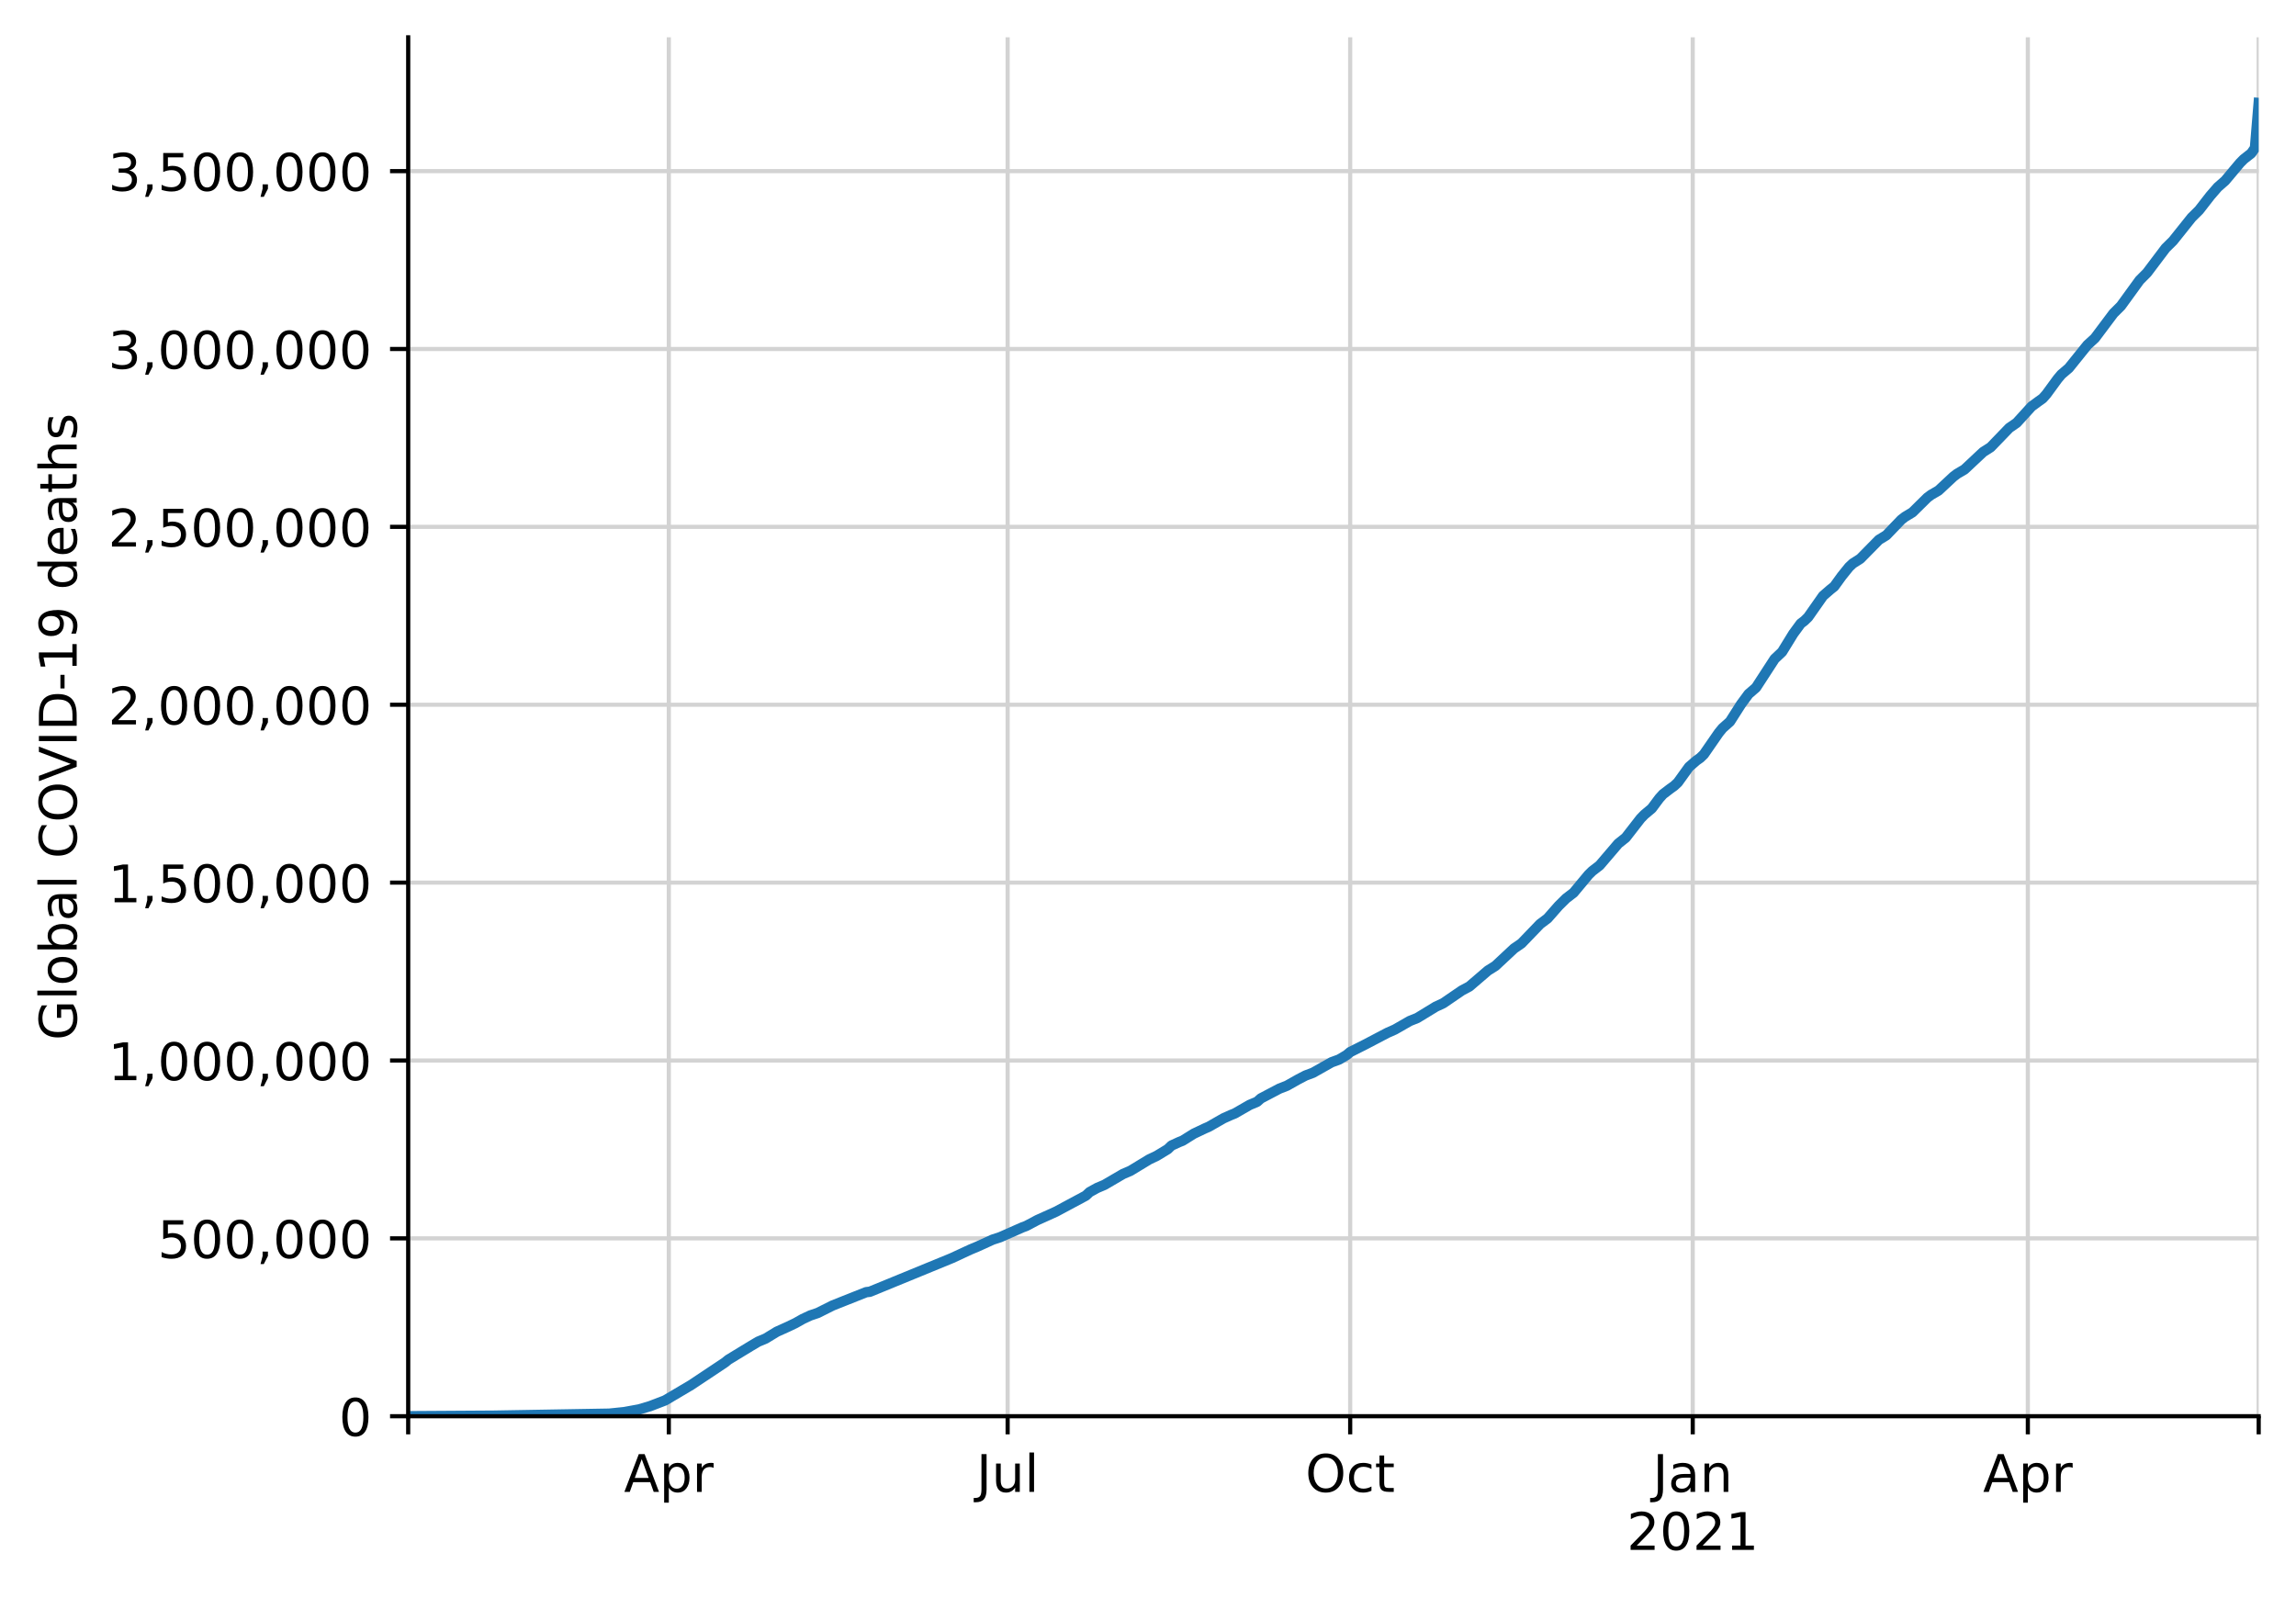
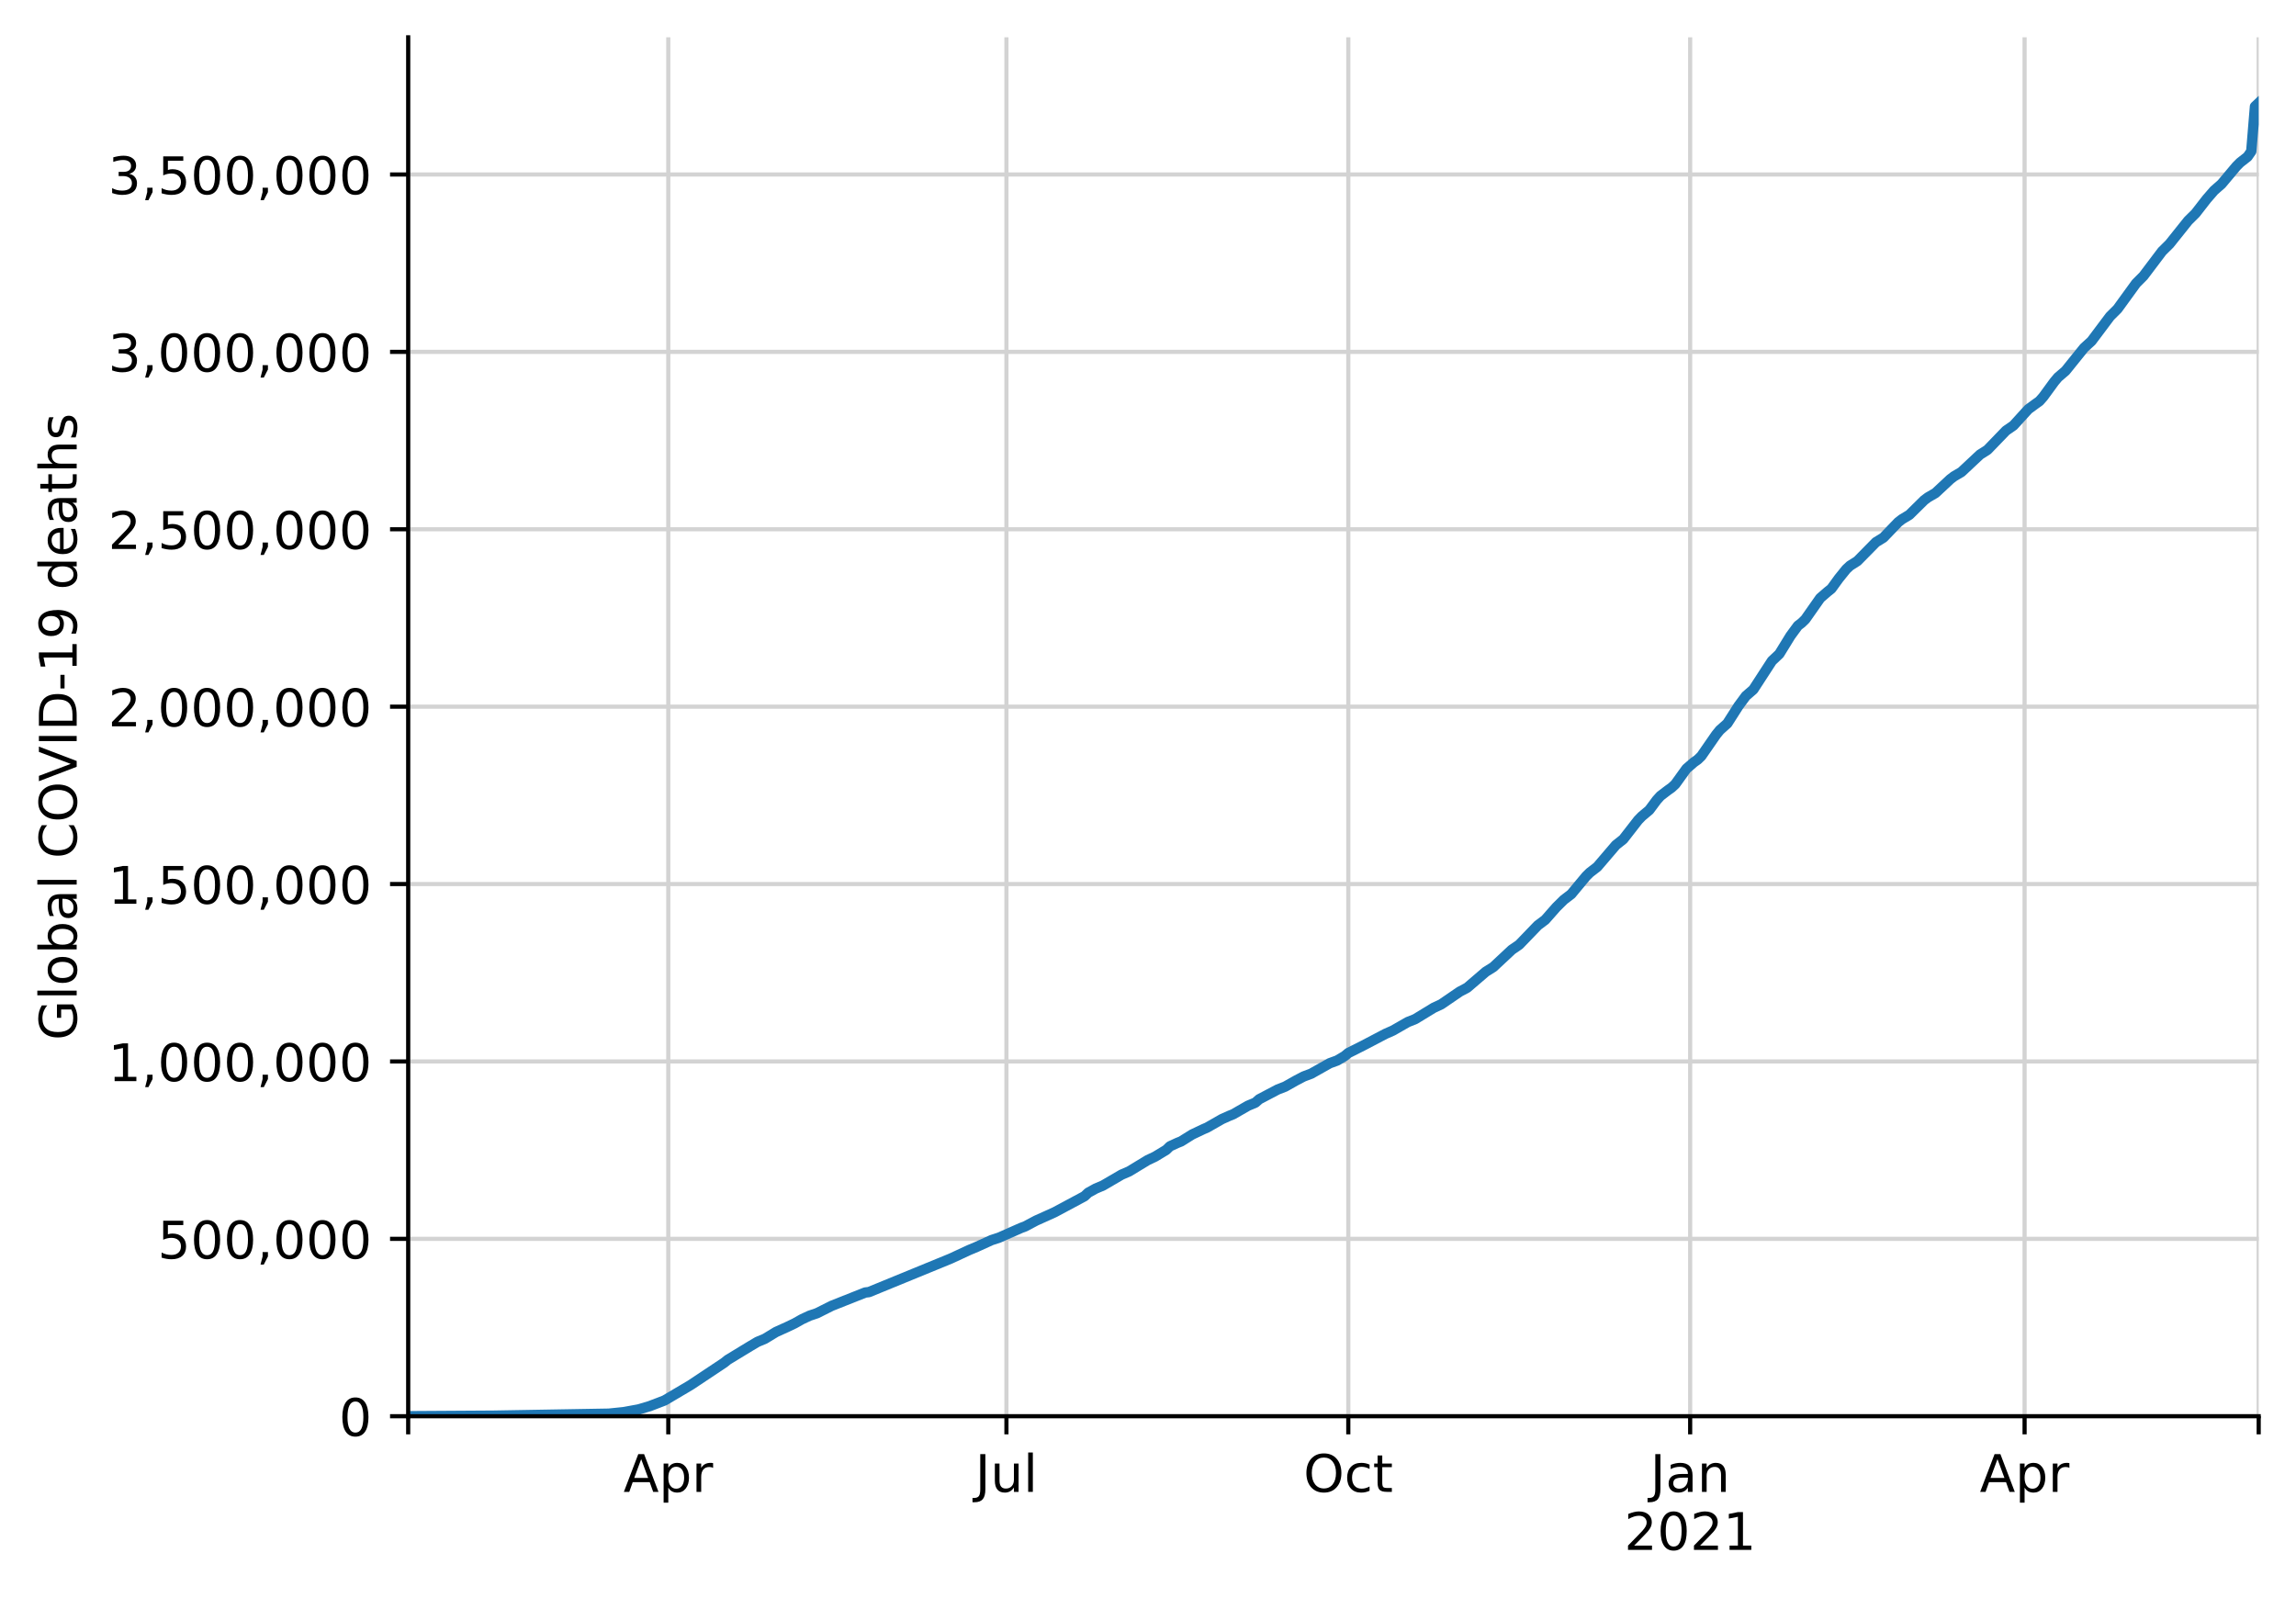
<svg xmlns="http://www.w3.org/2000/svg" xmlns:xlink="http://www.w3.org/1999/xlink" height="308.388pt" version="1.1" viewBox="0 0 443.092 308.388" width="443.092pt">
  <defs>
    <style type="text/css">
*{stroke-linecap:butt;stroke-linejoin:round;}
  </style>
  </defs>
  <g id="figure_1">
    <g id="patch_1">
      <path d="M 0 308.388  L 443.092 308.388  L 443.092 0  L 0 0  z " style="fill:#ffffff;" />
    </g>
    <g id="axes_1">
      <g id="patch_2">
        <path d="M 78.772 273.312  L 435.892 273.312  L 435.892 7.2  L 78.772 7.2  z " style="fill:#ffffff;" />
      </g>
      <g id="matplotlib.axis_1">
        <g id="xtick_1">
          <g id="line2d_1">
-             <path clip-path="url(#pc604058d18)" d="M 78.772 273.312  L 78.772 7.2  " style="fill:none;stroke:#d3d3d3;stroke-linecap:square;stroke-width:0.8;" />
+             <path clip-path="url(#p509d689971)" d="M 78.772 273.312  L 78.772 7.2  " style="fill:none;stroke:#d3d3d3;stroke-linecap:square;stroke-width:0.8;" />
          </g>
          <g id="line2d_2">
            <defs>
-               <path d="M 0 0  L 0 3.5  " id="m9dabc9e994" style="stroke:#000000;stroke-width:0.8;" />
-             </defs>
-             <g>
-               <use style="stroke:#000000;stroke-width:0.8;" x="78.772" xlink:href="#m9dabc9e994" y="273.312" />
+               <path d="M 0 0  L 0 3.5  " id="mcf6fdd51fe" style="stroke:#000000;stroke-width:0.8;" />
+             </defs>
+             <g>
+               <use style="stroke:#000000;stroke-width:0.8;" x="78.772" xlink:href="#mcf6fdd51fe" y="273.312" />
            </g>
          </g>
        </g>
        <g id="xtick_2">
          <g id="line2d_3">
-             <path clip-path="url(#pc604058d18)" d="M 129.07 273.312  L 129.07 7.2  " style="fill:none;stroke:#d3d3d3;stroke-linecap:square;stroke-width:0.8;" />
+             <path clip-path="url(#p509d689971)" d="M 128.969 273.312  L 128.969 7.2  " style="fill:none;stroke:#d3d3d3;stroke-linecap:square;stroke-width:0.8;" />
          </g>
          <g id="line2d_4">
            <g>
-               <use style="stroke:#000000;stroke-width:0.8;" x="129.07" xlink:href="#m9dabc9e994" y="273.312" />
+               <use style="stroke:#000000;stroke-width:0.8;" x="128.969" xlink:href="#mcf6fdd51fe" y="273.312" />
            </g>
          </g>
          <g id="text_1">
            <defs>
              <path d="M 34.188 63.188  L 20.797 26.906  L 47.609 26.906  z M 28.609 72.906  L 39.797 72.906  L 67.578 0  L 57.328 0  L 50.688 18.703  L 17.828 18.703  L 11.188 0  L 0.781 0  z " id="DejaVuSans-65" />
              <path d="M 18.109 8.203  L 18.109 -20.797  L 9.078 -20.797  L 9.078 54.688  L 18.109 54.688  L 18.109 46.391  Q 20.953 51.266 25.266 53.625  Q 29.594 56 35.594 56  Q 45.562 56 51.781 48.094  Q 58.016 40.188 58.016 27.297  Q 58.016 14.406 51.781 6.484  Q 45.562 -1.422 35.594 -1.422  Q 29.594 -1.422 25.266 0.953  Q 20.953 3.328 18.109 8.203  z M 48.688 27.297  Q 48.688 37.203 44.609 42.844  Q 40.531 48.484 33.406 48.484  Q 26.266 48.484 22.188 42.844  Q 18.109 37.203 18.109 27.297  Q 18.109 17.391 22.188 11.75  Q 26.266 6.109 33.406 6.109  Q 40.531 6.109 44.609 11.75  Q 48.688 17.391 48.688 27.297  z " id="DejaVuSans-112" />
              <path d="M 41.109 46.297  Q 39.594 47.172 37.812 47.578  Q 36.031 48 33.891 48  Q 26.266 48 22.188 43.047  Q 18.109 38.094 18.109 28.812  L 18.109 0  L 9.078 0  L 9.078 54.688  L 18.109 54.688  L 18.109 46.188  Q 20.953 51.172 25.484 53.578  Q 30.031 56 36.531 56  Q 37.453 56 38.578 55.875  Q 39.703 55.766 41.062 55.516  z " id="DejaVuSans-114" />
            </defs>
-             <g transform="translate(120.4205 287.9104)scale(0.1 -0.1)">
+             <g transform="translate(120.3195 287.9104)scale(0.1 -0.1)">
              <use xlink:href="#DejaVuSans-65" />
              <use x="68.408" xlink:href="#DejaVuSans-112" />
              <use x="131.885" xlink:href="#DejaVuSans-114" />
            </g>
          </g>
        </g>
        <g id="xtick_3">
          <g id="line2d_5">
-             <path clip-path="url(#pc604058d18)" d="M 194.459 273.312  L 194.459 7.2  " style="fill:none;stroke:#d3d3d3;stroke-linecap:square;stroke-width:0.8;" />
+             <path clip-path="url(#p509d689971)" d="M 194.226 273.312  L 194.226 7.2  " style="fill:none;stroke:#d3d3d3;stroke-linecap:square;stroke-width:0.8;" />
          </g>
          <g id="line2d_6">
            <g>
-               <use style="stroke:#000000;stroke-width:0.8;" x="194.459" xlink:href="#m9dabc9e994" y="273.312" />
+               <use style="stroke:#000000;stroke-width:0.8;" x="194.226" xlink:href="#mcf6fdd51fe" y="273.312" />
            </g>
          </g>
          <g id="text_2">
            <defs>
              <path d="M 9.812 72.906  L 19.672 72.906  L 19.672 5.078  Q 19.672 -8.109 14.672 -14.062  Q 9.672 -20.016 -1.422 -20.016  L -5.172 -20.016  L -5.172 -11.719  L -2.094 -11.719  Q 4.438 -11.719 7.125 -8.047  Q 9.812 -4.391 9.812 5.078  z " id="DejaVuSans-74" />
              <path d="M 8.5 21.578  L 8.5 54.688  L 17.484 54.688  L 17.484 21.922  Q 17.484 14.156 20.5 10.266  Q 23.531 6.391 29.594 6.391  Q 36.859 6.391 41.078 11.031  Q 45.312 15.672 45.312 23.688  L 45.312 54.688  L 54.297 54.688  L 54.297 0  L 45.312 0  L 45.312 8.406  Q 42.047 3.422 37.719 1  Q 33.406 -1.422 27.688 -1.422  Q 18.266 -1.422 13.375 4.438  Q 8.5 10.297 8.5 21.578  z M 31.109 56  z " id="DejaVuSans-117" />
              <path d="M 9.422 75.984  L 18.406 75.984  L 18.406 0  L 9.422 0  z " id="DejaVuSans-108" />
            </defs>
-             <g transform="translate(188.4258 287.9104)scale(0.1 -0.1)">
+             <g transform="translate(188.1935 287.9104)scale(0.1 -0.1)">
              <use xlink:href="#DejaVuSans-74" />
              <use x="29.492" xlink:href="#DejaVuSans-117" />
              <use x="92.871" xlink:href="#DejaVuSans-108" />
            </g>
          </g>
        </g>
        <g id="xtick_4">
          <g id="line2d_7">
-             <path clip-path="url(#pc604058d18)" d="M 260.565 273.312  L 260.565 7.2  " style="fill:none;stroke:#d3d3d3;stroke-linecap:square;stroke-width:0.8;" />
+             <path clip-path="url(#p509d689971)" d="M 260.2 273.312  L 260.2 7.2  " style="fill:none;stroke:#d3d3d3;stroke-linecap:square;stroke-width:0.8;" />
          </g>
          <g id="line2d_8">
            <g>
-               <use style="stroke:#000000;stroke-width:0.8;" x="260.565" xlink:href="#m9dabc9e994" y="273.312" />
+               <use style="stroke:#000000;stroke-width:0.8;" x="260.2" xlink:href="#mcf6fdd51fe" y="273.312" />
            </g>
          </g>
          <g id="text_3">
            <defs>
              <path d="M 39.406 66.219  Q 28.656 66.219 22.328 58.203  Q 16.016 50.203 16.016 36.375  Q 16.016 22.609 22.328 14.594  Q 28.656 6.594 39.406 6.594  Q 50.141 6.594 56.422 14.594  Q 62.703 22.609 62.703 36.375  Q 62.703 50.203 56.422 58.203  Q 50.141 66.219 39.406 66.219  z M 39.406 74.219  Q 54.734 74.219 63.906 63.938  Q 73.094 53.656 73.094 36.375  Q 73.094 19.141 63.906 8.859  Q 54.734 -1.422 39.406 -1.422  Q 24.031 -1.422 14.812 8.828  Q 5.609 19.094 5.609 36.375  Q 5.609 53.656 14.812 63.938  Q 24.031 74.219 39.406 74.219  z " id="DejaVuSans-79" />
              <path d="M 48.781 52.594  L 48.781 44.188  Q 44.969 46.297 41.141 47.344  Q 37.312 48.391 33.406 48.391  Q 24.656 48.391 19.812 42.844  Q 14.984 37.312 14.984 27.297  Q 14.984 17.281 19.812 11.734  Q 24.656 6.203 33.406 6.203  Q 37.312 6.203 41.141 7.25  Q 44.969 8.297 48.781 10.406  L 48.781 2.094  Q 45.016 0.344 40.984 -0.531  Q 36.969 -1.422 32.422 -1.422  Q 20.062 -1.422 12.781 6.344  Q 5.516 14.109 5.516 27.297  Q 5.516 40.672 12.859 48.328  Q 20.219 56 33.016 56  Q 37.156 56 41.109 55.141  Q 45.062 54.297 48.781 52.594  z " id="DejaVuSans-99" />
              <path d="M 18.312 70.219  L 18.312 54.688  L 36.812 54.688  L 36.812 47.703  L 18.312 47.703  L 18.312 18.016  Q 18.312 11.328 20.141 9.422  Q 21.969 7.516 27.594 7.516  L 36.812 7.516  L 36.812 0  L 27.594 0  Q 17.188 0 13.234 3.875  Q 9.281 7.766 9.281 18.016  L 9.281 47.703  L 2.688 47.703  L 2.688 54.688  L 9.281 54.688  L 9.281 70.219  z " id="DejaVuSans-116" />
            </defs>
-             <g transform="translate(251.92 287.9104)scale(0.1 -0.1)">
+             <g transform="translate(251.555 287.9104)scale(0.1 -0.1)">
              <use xlink:href="#DejaVuSans-79" />
              <use x="78.711" xlink:href="#DejaVuSans-99" />
              <use x="133.691" xlink:href="#DejaVuSans-116" />
            </g>
          </g>
        </g>
        <g id="xtick_5">
          <g id="line2d_9">
-             <path clip-path="url(#pc604058d18)" d="M 326.672 273.312  L 326.672 7.2  " style="fill:none;stroke:#d3d3d3;stroke-linecap:square;stroke-width:0.8;" />
+             <path clip-path="url(#p509d689971)" d="M 326.174 273.312  L 326.174 7.2  " style="fill:none;stroke:#d3d3d3;stroke-linecap:square;stroke-width:0.8;" />
          </g>
          <g id="line2d_10">
            <g>
-               <use style="stroke:#000000;stroke-width:0.8;" x="326.672" xlink:href="#m9dabc9e994" y="273.312" />
+               <use style="stroke:#000000;stroke-width:0.8;" x="326.174" xlink:href="#mcf6fdd51fe" y="273.312" />
            </g>
          </g>
          <g id="text_4">
            <defs>
              <path d="M 34.281 27.484  Q 23.391 27.484 19.188 25  Q 14.984 22.516 14.984 16.5  Q 14.984 11.719 18.141 8.906  Q 21.297 6.109 26.703 6.109  Q 34.188 6.109 38.703 11.406  Q 43.219 16.703 43.219 25.484  L 43.219 27.484  z M 52.203 31.203  L 52.203 0  L 43.219 0  L 43.219 8.297  Q 40.141 3.328 35.547 0.953  Q 30.953 -1.422 24.312 -1.422  Q 15.922 -1.422 10.953 3.297  Q 6 8.016 6 15.922  Q 6 25.141 12.172 29.828  Q 18.359 34.516 30.609 34.516  L 43.219 34.516  L 43.219 35.406  Q 43.219 41.609 39.141 45  Q 35.062 48.391 27.688 48.391  Q 23 48.391 18.547 47.266  Q 14.109 46.141 10.016 43.891  L 10.016 52.203  Q 14.938 54.109 19.578 55.047  Q 24.219 56 28.609 56  Q 40.484 56 46.344 49.844  Q 52.203 43.703 52.203 31.203  z " id="DejaVuSans-97" />
              <path d="M 54.891 33.016  L 54.891 0  L 45.906 0  L 45.906 32.719  Q 45.906 40.484 42.875 44.328  Q 39.844 48.188 33.797 48.188  Q 26.516 48.188 22.312 43.547  Q 18.109 38.922 18.109 30.906  L 18.109 0  L 9.078 0  L 9.078 54.688  L 18.109 54.688  L 18.109 46.188  Q 21.344 51.125 25.703 53.562  Q 30.078 56 35.797 56  Q 45.219 56 50.047 50.172  Q 54.891 44.344 54.891 33.016  z " id="DejaVuSans-110" />
            </defs>
-             <g transform="translate(318.9643 287.9104)scale(0.1 -0.1)">
+             <g transform="translate(318.4665 287.9104)scale(0.1 -0.1)">
              <use xlink:href="#DejaVuSans-74" />
              <use x="29.492" xlink:href="#DejaVuSans-97" />
              <use x="90.771" xlink:href="#DejaVuSans-110" />
            </g>
            <defs>
              <path d="M 19.188 8.297  L 53.609 8.297  L 53.609 0  L 7.328 0  L 7.328 8.297  Q 12.938 14.109 22.625 23.891  Q 32.328 33.688 34.812 36.531  Q 39.547 41.844 41.422 45.531  Q 43.312 49.219 43.312 52.781  Q 43.312 58.594 39.234 62.25  Q 35.156 65.922 28.609 65.922  Q 23.969 65.922 18.812 64.312  Q 13.672 62.703 7.812 59.422  L 7.812 69.391  Q 13.766 71.781 18.938 73  Q 24.125 74.219 28.422 74.219  Q 39.75 74.219 46.484 68.547  Q 53.219 62.891 53.219 53.422  Q 53.219 48.922 51.531 44.891  Q 49.859 40.875 45.406 35.406  Q 44.188 33.984 37.641 27.219  Q 31.109 20.453 19.188 8.297  z " id="DejaVuSans-50" />
              <path d="M 31.781 66.406  Q 24.172 66.406 20.328 58.906  Q 16.5 51.422 16.5 36.375  Q 16.5 21.391 20.328 13.891  Q 24.172 6.391 31.781 6.391  Q 39.453 6.391 43.281 13.891  Q 47.125 21.391 47.125 36.375  Q 47.125 51.422 43.281 58.906  Q 39.453 66.406 31.781 66.406  z M 31.781 74.219  Q 44.047 74.219 50.516 64.516  Q 56.984 54.828 56.984 36.375  Q 56.984 17.969 50.516 8.266  Q 44.047 -1.422 31.781 -1.422  Q 19.531 -1.422 13.062 8.266  Q 6.594 17.969 6.594 36.375  Q 6.594 54.828 13.062 64.516  Q 19.531 74.219 31.781 74.219  z " id="DejaVuSans-48" />
              <path d="M 12.406 8.297  L 28.516 8.297  L 28.516 63.922  L 10.984 60.406  L 10.984 69.391  L 28.422 72.906  L 38.281 72.906  L 38.281 8.297  L 54.391 8.297  L 54.391 0  L 12.406 0  z " id="DejaVuSans-49" />
            </defs>
-             <g transform="translate(313.9471 299.1082)scale(0.1 -0.1)">
+             <g transform="translate(313.4493 299.1082)scale(0.1 -0.1)">
              <use xlink:href="#DejaVuSans-50" />
              <use x="63.623" xlink:href="#DejaVuSans-48" />
              <use x="127.246" xlink:href="#DejaVuSans-50" />
              <use x="190.869" xlink:href="#DejaVuSans-49" />
            </g>
          </g>
        </g>
        <g id="xtick_6">
          <g id="line2d_11">
-             <path clip-path="url(#pc604058d18)" d="M 391.342 273.312  L 391.342 7.2  " style="fill:none;stroke:#d3d3d3;stroke-linecap:square;stroke-width:0.8;" />
+             <path clip-path="url(#p509d689971)" d="M 390.714 273.312  L 390.714 7.2  " style="fill:none;stroke:#d3d3d3;stroke-linecap:square;stroke-width:0.8;" />
          </g>
          <g id="line2d_12">
            <g>
-               <use style="stroke:#000000;stroke-width:0.8;" x="391.342" xlink:href="#m9dabc9e994" y="273.312" />
+               <use style="stroke:#000000;stroke-width:0.8;" x="390.714" xlink:href="#mcf6fdd51fe" y="273.312" />
            </g>
          </g>
          <g id="text_5">
-             <g transform="translate(382.6917 287.9104)scale(0.1 -0.1)">
+             <g transform="translate(382.064 287.9104)scale(0.1 -0.1)">
              <use xlink:href="#DejaVuSans-65" />
              <use x="68.408" xlink:href="#DejaVuSans-112" />
              <use x="131.885" xlink:href="#DejaVuSans-114" />
            </g>
          </g>
        </g>
        <g id="xtick_7">
          <g id="line2d_13">
-             <path clip-path="url(#pc604058d18)" d="M 435.892 273.312  L 435.892 7.2  " style="fill:none;stroke:#d3d3d3;stroke-linecap:square;stroke-width:0.8;" />
+             <path clip-path="url(#p509d689971)" d="M 435.892 273.312  L 435.892 7.2  " style="fill:none;stroke:#d3d3d3;stroke-linecap:square;stroke-width:0.8;" />
          </g>
          <g id="line2d_14">
            <g>
-               <use style="stroke:#000000;stroke-width:0.8;" x="435.892" xlink:href="#m9dabc9e994" y="273.312" />
+               <use style="stroke:#000000;stroke-width:0.8;" x="435.892" xlink:href="#mcf6fdd51fe" y="273.312" />
            </g>
          </g>
        </g>
      </g>
      <g id="matplotlib.axis_2">
        <g id="ytick_1">
          <g id="line2d_15">
-             <path clip-path="url(#pc604058d18)" d="M 78.772 273.312  L 435.892 273.312  " style="fill:none;stroke:#d3d3d3;stroke-linecap:square;stroke-width:0.8;" />
+             <path clip-path="url(#p509d689971)" d="M 78.772 273.312  L 435.892 273.312  " style="fill:none;stroke:#d3d3d3;stroke-linecap:square;stroke-width:0.8;" />
          </g>
          <g id="line2d_16">
            <defs>
-               <path d="M 0 0  L -3.5 0  " id="m7b55d6db20" style="stroke:#000000;stroke-width:0.8;" />
-             </defs>
-             <g>
-               <use style="stroke:#000000;stroke-width:0.8;" x="78.772" xlink:href="#m7b55d6db20" y="273.312" />
+               <path d="M 0 0  L -3.5 0  " id="m9a841c61f2" style="stroke:#000000;stroke-width:0.8;" />
+             </defs>
+             <g>
+               <use style="stroke:#000000;stroke-width:0.8;" x="78.772" xlink:href="#m9a841c61f2" y="273.312" />
            </g>
          </g>
          <g id="text_6">
            <g transform="translate(65.40937 277.1112)scale(0.1 -0.1)">
              <use xlink:href="#DejaVuSans-48" />
            </g>
          </g>
        </g>
        <g id="ytick_2">
          <g id="line2d_17">
-             <path clip-path="url(#pc604058d18)" d="M 78.772 238.985  L 435.892 238.985  " style="fill:none;stroke:#d3d3d3;stroke-linecap:square;stroke-width:0.8;" />
+             <path clip-path="url(#p509d689971)" d="M 78.772 239.078  L 435.892 239.078  " style="fill:none;stroke:#d3d3d3;stroke-linecap:square;stroke-width:0.8;" />
          </g>
          <g id="line2d_18">
            <g>
-               <use style="stroke:#000000;stroke-width:0.8;" x="78.772" xlink:href="#m7b55d6db20" y="238.985" />
+               <use style="stroke:#000000;stroke-width:0.8;" x="78.772" xlink:href="#m9a841c61f2" y="239.078" />
            </g>
          </g>
          <g id="text_7">
            <defs>
              <path d="M 10.797 72.906  L 49.516 72.906  L 49.516 64.594  L 19.828 64.594  L 19.828 46.734  Q 21.969 47.469 24.109 47.828  Q 26.266 48.188 28.422 48.188  Q 40.625 48.188 47.75 41.5  Q 54.891 34.812 54.891 23.391  Q 54.891 11.625 47.562 5.094  Q 40.234 -1.422 26.906 -1.422  Q 22.312 -1.422 17.547 -0.641  Q 12.797 0.141 7.719 1.703  L 7.719 11.625  Q 12.109 9.234 16.797 8.062  Q 21.484 6.891 26.703 6.891  Q 35.156 6.891 40.078 11.328  Q 45.016 15.766 45.016 23.391  Q 45.016 31 40.078 35.438  Q 35.156 39.891 26.703 39.891  Q 22.75 39.891 18.812 39.016  Q 14.891 38.141 10.797 36.281  z " id="DejaVuSans-53" />
              <path d="M 11.719 12.406  L 22.016 12.406  L 22.016 4  L 14.016 -11.625  L 7.719 -11.625  L 11.719 4  z " id="DejaVuSans-44" />
            </defs>
-             <g transform="translate(30.41875 242.7842)scale(0.1 -0.1)">
+             <g transform="translate(30.41875 242.8771)scale(0.1 -0.1)">
              <use xlink:href="#DejaVuSans-53" />
              <use x="63.623" xlink:href="#DejaVuSans-48" />
              <use x="127.246" xlink:href="#DejaVuSans-48" />
              <use x="190.869" xlink:href="#DejaVuSans-44" />
              <use x="222.656" xlink:href="#DejaVuSans-48" />
              <use x="286.279" xlink:href="#DejaVuSans-48" />
              <use x="349.902" xlink:href="#DejaVuSans-48" />
            </g>
          </g>
        </g>
        <g id="ytick_3">
          <g id="line2d_19">
-             <path clip-path="url(#pc604058d18)" d="M 78.772 204.658  L 435.892 204.658  " style="fill:none;stroke:#d3d3d3;stroke-linecap:square;stroke-width:0.8;" />
+             <path clip-path="url(#p509d689971)" d="M 78.772 204.844  L 435.892 204.844  " style="fill:none;stroke:#d3d3d3;stroke-linecap:square;stroke-width:0.8;" />
          </g>
          <g id="line2d_20">
            <g>
-               <use style="stroke:#000000;stroke-width:0.8;" x="78.772" xlink:href="#m7b55d6db20" y="204.658" />
+               <use style="stroke:#000000;stroke-width:0.8;" x="78.772" xlink:href="#m9a841c61f2" y="204.844" />
            </g>
          </g>
          <g id="text_8">
-             <g transform="translate(20.87813 208.4572)scale(0.1 -0.1)">
+             <g transform="translate(20.87813 208.643)scale(0.1 -0.1)">
              <use xlink:href="#DejaVuSans-49" />
              <use x="63.623" xlink:href="#DejaVuSans-44" />
              <use x="95.41" xlink:href="#DejaVuSans-48" />
              <use x="159.033" xlink:href="#DejaVuSans-48" />
              <use x="222.656" xlink:href="#DejaVuSans-48" />
              <use x="286.279" xlink:href="#DejaVuSans-44" />
              <use x="318.066" xlink:href="#DejaVuSans-48" />
              <use x="381.689" xlink:href="#DejaVuSans-48" />
              <use x="445.312" xlink:href="#DejaVuSans-48" />
            </g>
          </g>
        </g>
        <g id="ytick_4">
          <g id="line2d_21">
-             <path clip-path="url(#pc604058d18)" d="M 78.772 170.331  L 435.892 170.331  " style="fill:none;stroke:#d3d3d3;stroke-linecap:square;stroke-width:0.8;" />
+             <path clip-path="url(#p509d689971)" d="M 78.772 170.61  L 435.892 170.61  " style="fill:none;stroke:#d3d3d3;stroke-linecap:square;stroke-width:0.8;" />
          </g>
          <g id="line2d_22">
            <g>
-               <use style="stroke:#000000;stroke-width:0.8;" x="78.772" xlink:href="#m7b55d6db20" y="170.331" />
+               <use style="stroke:#000000;stroke-width:0.8;" x="78.772" xlink:href="#m9a841c61f2" y="170.61" />
            </g>
          </g>
          <g id="text_9">
-             <g transform="translate(20.87813 174.1302)scale(0.1 -0.1)">
+             <g transform="translate(20.87813 174.4089)scale(0.1 -0.1)">
              <use xlink:href="#DejaVuSans-49" />
              <use x="63.623" xlink:href="#DejaVuSans-44" />
              <use x="95.41" xlink:href="#DejaVuSans-53" />
              <use x="159.033" xlink:href="#DejaVuSans-48" />
              <use x="222.656" xlink:href="#DejaVuSans-48" />
              <use x="286.279" xlink:href="#DejaVuSans-44" />
              <use x="318.066" xlink:href="#DejaVuSans-48" />
              <use x="381.689" xlink:href="#DejaVuSans-48" />
              <use x="445.312" xlink:href="#DejaVuSans-48" />
            </g>
          </g>
        </g>
        <g id="ytick_5">
          <g id="line2d_23">
-             <path clip-path="url(#pc604058d18)" d="M 78.772 136.004  L 435.892 136.004  " style="fill:none;stroke:#d3d3d3;stroke-linecap:square;stroke-width:0.8;" />
+             <path clip-path="url(#p509d689971)" d="M 78.772 136.376  L 435.892 136.376  " style="fill:none;stroke:#d3d3d3;stroke-linecap:square;stroke-width:0.8;" />
          </g>
          <g id="line2d_24">
            <g>
-               <use style="stroke:#000000;stroke-width:0.8;" x="78.772" xlink:href="#m7b55d6db20" y="136.004" />
+               <use style="stroke:#000000;stroke-width:0.8;" x="78.772" xlink:href="#m9a841c61f2" y="136.376" />
            </g>
          </g>
          <g id="text_10">
-             <g transform="translate(20.87813 139.8032)scale(0.1 -0.1)">
+             <g transform="translate(20.87813 140.1748)scale(0.1 -0.1)">
              <use xlink:href="#DejaVuSans-50" />
              <use x="63.623" xlink:href="#DejaVuSans-44" />
              <use x="95.41" xlink:href="#DejaVuSans-48" />
              <use x="159.033" xlink:href="#DejaVuSans-48" />
              <use x="222.656" xlink:href="#DejaVuSans-48" />
              <use x="286.279" xlink:href="#DejaVuSans-44" />
              <use x="318.066" xlink:href="#DejaVuSans-48" />
              <use x="381.689" xlink:href="#DejaVuSans-48" />
              <use x="445.312" xlink:href="#DejaVuSans-48" />
            </g>
          </g>
        </g>
        <g id="ytick_6">
          <g id="line2d_25">
-             <path clip-path="url(#pc604058d18)" d="M 78.772 101.677  L 435.892 101.677  " style="fill:none;stroke:#d3d3d3;stroke-linecap:square;stroke-width:0.8;" />
+             <path clip-path="url(#p509d689971)" d="M 78.772 102.141  L 435.892 102.141  " style="fill:none;stroke:#d3d3d3;stroke-linecap:square;stroke-width:0.8;" />
          </g>
          <g id="line2d_26">
            <g>
-               <use style="stroke:#000000;stroke-width:0.8;" x="78.772" xlink:href="#m7b55d6db20" y="101.677" />
+               <use style="stroke:#000000;stroke-width:0.8;" x="78.772" xlink:href="#m9a841c61f2" y="102.141" />
            </g>
          </g>
          <g id="text_11">
-             <g transform="translate(20.87813 105.4761)scale(0.1 -0.1)">
+             <g transform="translate(20.87813 105.9407)scale(0.1 -0.1)">
              <use xlink:href="#DejaVuSans-50" />
              <use x="63.623" xlink:href="#DejaVuSans-44" />
              <use x="95.41" xlink:href="#DejaVuSans-53" />
              <use x="159.033" xlink:href="#DejaVuSans-48" />
              <use x="222.656" xlink:href="#DejaVuSans-48" />
              <use x="286.279" xlink:href="#DejaVuSans-44" />
              <use x="318.066" xlink:href="#DejaVuSans-48" />
              <use x="381.689" xlink:href="#DejaVuSans-48" />
              <use x="445.312" xlink:href="#DejaVuSans-48" />
            </g>
          </g>
        </g>
        <g id="ytick_7">
          <g id="line2d_27">
-             <path clip-path="url(#pc604058d18)" d="M 78.772 67.35  L 435.892 67.35  " style="fill:none;stroke:#d3d3d3;stroke-linecap:square;stroke-width:0.8;" />
+             <path clip-path="url(#p509d689971)" d="M 78.772 67.907  L 435.892 67.907  " style="fill:none;stroke:#d3d3d3;stroke-linecap:square;stroke-width:0.8;" />
          </g>
          <g id="line2d_28">
            <g>
-               <use style="stroke:#000000;stroke-width:0.8;" x="78.772" xlink:href="#m7b55d6db20" y="67.35" />
+               <use style="stroke:#000000;stroke-width:0.8;" x="78.772" xlink:href="#m9a841c61f2" y="67.907" />
            </g>
          </g>
          <g id="text_12">
            <defs>
              <path d="M 40.578 39.312  Q 47.656 37.797 51.625 33  Q 55.609 28.219 55.609 21.188  Q 55.609 10.406 48.188 4.484  Q 40.766 -1.422 27.094 -1.422  Q 22.516 -1.422 17.656 -0.516  Q 12.797 0.391 7.625 2.203  L 7.625 11.719  Q 11.719 9.328 16.594 8.109  Q 21.484 6.891 26.812 6.891  Q 36.078 6.891 40.938 10.547  Q 45.797 14.203 45.797 21.188  Q 45.797 27.641 41.281 31.266  Q 36.766 34.906 28.719 34.906  L 20.219 34.906  L 20.219 43.016  L 29.109 43.016  Q 36.375 43.016 40.234 45.922  Q 44.094 48.828 44.094 54.297  Q 44.094 59.906 40.109 62.906  Q 36.141 65.922 28.719 65.922  Q 24.656 65.922 20.016 65.031  Q 15.375 64.156 9.812 62.312  L 9.812 71.094  Q 15.438 72.656 20.344 73.438  Q 25.25 74.219 29.594 74.219  Q 40.828 74.219 47.359 69.109  Q 53.906 64.016 53.906 55.328  Q 53.906 49.266 50.438 45.094  Q 46.969 40.922 40.578 39.312  z " id="DejaVuSans-51" />
            </defs>
-             <g transform="translate(20.87813 71.14913)scale(0.1 -0.1)">
+             <g transform="translate(20.87813 71.70661)scale(0.1 -0.1)">
              <use xlink:href="#DejaVuSans-51" />
              <use x="63.623" xlink:href="#DejaVuSans-44" />
              <use x="95.41" xlink:href="#DejaVuSans-48" />
              <use x="159.033" xlink:href="#DejaVuSans-48" />
              <use x="222.656" xlink:href="#DejaVuSans-48" />
              <use x="286.279" xlink:href="#DejaVuSans-44" />
              <use x="318.066" xlink:href="#DejaVuSans-48" />
              <use x="381.689" xlink:href="#DejaVuSans-48" />
              <use x="445.312" xlink:href="#DejaVuSans-48" />
            </g>
          </g>
        </g>
        <g id="ytick_8">
          <g id="line2d_29">
-             <path clip-path="url(#pc604058d18)" d="M 78.772 33.023  L 435.892 33.023  " style="fill:none;stroke:#d3d3d3;stroke-linecap:square;stroke-width:0.8;" />
+             <path clip-path="url(#p509d689971)" d="M 78.772 33.673  L 435.892 33.673  " style="fill:none;stroke:#d3d3d3;stroke-linecap:square;stroke-width:0.8;" />
          </g>
          <g id="line2d_30">
            <g>
-               <use style="stroke:#000000;stroke-width:0.8;" x="78.772" xlink:href="#m7b55d6db20" y="33.023" />
+               <use style="stroke:#000000;stroke-width:0.8;" x="78.772" xlink:href="#m9a841c61f2" y="33.673" />
            </g>
          </g>
          <g id="text_13">
-             <g transform="translate(20.87813 36.82212)scale(0.1 -0.1)">
+             <g transform="translate(20.87813 37.4725)scale(0.1 -0.1)">
              <use xlink:href="#DejaVuSans-51" />
              <use x="63.623" xlink:href="#DejaVuSans-44" />
              <use x="95.41" xlink:href="#DejaVuSans-53" />
              <use x="159.033" xlink:href="#DejaVuSans-48" />
              <use x="222.656" xlink:href="#DejaVuSans-48" />
              <use x="286.279" xlink:href="#DejaVuSans-44" />
              <use x="318.066" xlink:href="#DejaVuSans-48" />
              <use x="381.689" xlink:href="#DejaVuSans-48" />
              <use x="445.312" xlink:href="#DejaVuSans-48" />
            </g>
          </g>
        </g>
        <g id="text_14">
          <defs>
            <path d="M 59.516 10.406  L 59.516 29.984  L 43.406 29.984  L 43.406 38.094  L 69.281 38.094  L 69.281 6.781  Q 63.578 2.734 56.688 0.656  Q 49.812 -1.422 42 -1.422  Q 24.906 -1.422 15.25 8.562  Q 5.609 18.562 5.609 36.375  Q 5.609 54.25 15.25 64.234  Q 24.906 74.219 42 74.219  Q 49.125 74.219 55.547 72.453  Q 61.969 70.703 67.391 67.281  L 67.391 56.781  Q 61.922 61.422 55.766 63.766  Q 49.609 66.109 42.828 66.109  Q 29.438 66.109 22.719 58.641  Q 16.016 51.172 16.016 36.375  Q 16.016 21.625 22.719 14.156  Q 29.438 6.688 42.828 6.688  Q 48.047 6.688 52.141 7.594  Q 56.25 8.5 59.516 10.406  z " id="DejaVuSans-71" />
            <path d="M 30.609 48.391  Q 23.391 48.391 19.188 42.75  Q 14.984 37.109 14.984 27.297  Q 14.984 17.484 19.156 11.844  Q 23.344 6.203 30.609 6.203  Q 37.797 6.203 41.984 11.859  Q 46.188 17.531 46.188 27.297  Q 46.188 37.016 41.984 42.703  Q 37.797 48.391 30.609 48.391  z M 30.609 56  Q 42.328 56 49.016 48.375  Q 55.719 40.766 55.719 27.297  Q 55.719 13.875 49.016 6.219  Q 42.328 -1.422 30.609 -1.422  Q 18.844 -1.422 12.172 6.219  Q 5.516 13.875 5.516 27.297  Q 5.516 40.766 12.172 48.375  Q 18.844 56 30.609 56  z " id="DejaVuSans-111" />
            <path d="M 48.688 27.297  Q 48.688 37.203 44.609 42.844  Q 40.531 48.484 33.406 48.484  Q 26.266 48.484 22.188 42.844  Q 18.109 37.203 18.109 27.297  Q 18.109 17.391 22.188 11.75  Q 26.266 6.109 33.406 6.109  Q 40.531 6.109 44.609 11.75  Q 48.688 17.391 48.688 27.297  z M 18.109 46.391  Q 20.953 51.266 25.266 53.625  Q 29.594 56 35.594 56  Q 45.562 56 51.781 48.094  Q 58.016 40.188 58.016 27.297  Q 58.016 14.406 51.781 6.484  Q 45.562 -1.422 35.594 -1.422  Q 29.594 -1.422 25.266 0.953  Q 20.953 3.328 18.109 8.203  L 18.109 0  L 9.078 0  L 9.078 75.984  L 18.109 75.984  z " id="DejaVuSans-98" />
            <path id="DejaVuSans-32" />
            <path d="M 64.406 67.281  L 64.406 56.891  Q 59.422 61.531 53.781 63.812  Q 48.141 66.109 41.797 66.109  Q 29.297 66.109 22.656 58.469  Q 16.016 50.828 16.016 36.375  Q 16.016 21.969 22.656 14.328  Q 29.297 6.688 41.797 6.688  Q 48.141 6.688 53.781 8.984  Q 59.422 11.281 64.406 15.922  L 64.406 5.609  Q 59.234 2.094 53.438 0.328  Q 47.656 -1.422 41.219 -1.422  Q 24.656 -1.422 15.125 8.703  Q 5.609 18.844 5.609 36.375  Q 5.609 53.953 15.125 64.078  Q 24.656 74.219 41.219 74.219  Q 47.75 74.219 53.531 72.484  Q 59.328 70.75 64.406 67.281  z " id="DejaVuSans-67" />
            <path d="M 28.609 0  L 0.781 72.906  L 11.078 72.906  L 34.188 11.531  L 57.328 72.906  L 67.578 72.906  L 39.797 0  z " id="DejaVuSans-86" />
            <path d="M 9.812 72.906  L 19.672 72.906  L 19.672 0  L 9.812 0  z " id="DejaVuSans-73" />
            <path d="M 19.672 64.797  L 19.672 8.109  L 31.594 8.109  Q 46.688 8.109 53.688 14.938  Q 60.688 21.781 60.688 36.531  Q 60.688 51.172 53.688 57.984  Q 46.688 64.797 31.594 64.797  z M 9.812 72.906  L 30.078 72.906  Q 51.266 72.906 61.172 64.094  Q 71.094 55.281 71.094 36.531  Q 71.094 17.672 61.125 8.828  Q 51.172 0 30.078 0  L 9.812 0  z " id="DejaVuSans-68" />
            <path d="M 4.891 31.391  L 31.203 31.391  L 31.203 23.391  L 4.891 23.391  z " id="DejaVuSans-45" />
            <path d="M 10.984 1.516  L 10.984 10.5  Q 14.703 8.734 18.5 7.812  Q 22.312 6.891 25.984 6.891  Q 35.75 6.891 40.891 13.453  Q 46.047 20.016 46.781 33.406  Q 43.953 29.203 39.594 26.953  Q 35.25 24.703 29.984 24.703  Q 19.047 24.703 12.672 31.312  Q 6.297 37.938 6.297 49.422  Q 6.297 60.641 12.938 67.422  Q 19.578 74.219 30.609 74.219  Q 43.266 74.219 49.922 64.516  Q 56.594 54.828 56.594 36.375  Q 56.594 19.141 48.406 8.859  Q 40.234 -1.422 26.422 -1.422  Q 22.703 -1.422 18.891 -0.688  Q 15.094 0.047 10.984 1.516  z M 30.609 32.422  Q 37.25 32.422 41.125 36.953  Q 45.016 41.5 45.016 49.422  Q 45.016 57.281 41.125 61.844  Q 37.25 66.406 30.609 66.406  Q 23.969 66.406 20.094 61.844  Q 16.219 57.281 16.219 49.422  Q 16.219 41.5 20.094 36.953  Q 23.969 32.422 30.609 32.422  z " id="DejaVuSans-57" />
            <path d="M 45.406 46.391  L 45.406 75.984  L 54.391 75.984  L 54.391 0  L 45.406 0  L 45.406 8.203  Q 42.578 3.328 38.25 0.953  Q 33.938 -1.422 27.875 -1.422  Q 17.969 -1.422 11.734 6.484  Q 5.516 14.406 5.516 27.297  Q 5.516 40.188 11.734 48.094  Q 17.969 56 27.875 56  Q 33.938 56 38.25 53.625  Q 42.578 51.266 45.406 46.391  z M 14.797 27.297  Q 14.797 17.391 18.875 11.75  Q 22.953 6.109 30.078 6.109  Q 37.203 6.109 41.297 11.75  Q 45.406 17.391 45.406 27.297  Q 45.406 37.203 41.297 42.844  Q 37.203 48.484 30.078 48.484  Q 22.953 48.484 18.875 42.844  Q 14.797 37.203 14.797 27.297  z " id="DejaVuSans-100" />
            <path d="M 56.203 29.594  L 56.203 25.203  L 14.891 25.203  Q 15.484 15.922 20.484 11.062  Q 25.484 6.203 34.422 6.203  Q 39.594 6.203 44.453 7.469  Q 49.312 8.734 54.109 11.281  L 54.109 2.781  Q 49.266 0.734 44.188 -0.344  Q 39.109 -1.422 33.891 -1.422  Q 20.797 -1.422 13.156 6.188  Q 5.516 13.812 5.516 26.812  Q 5.516 40.234 12.766 48.109  Q 20.016 56 32.328 56  Q 43.359 56 49.781 48.891  Q 56.203 41.797 56.203 29.594  z M 47.219 32.234  Q 47.125 39.594 43.094 43.984  Q 39.062 48.391 32.422 48.391  Q 24.906 48.391 20.391 44.141  Q 15.875 39.891 15.188 32.172  z " id="DejaVuSans-101" />
            <path d="M 54.891 33.016  L 54.891 0  L 45.906 0  L 45.906 32.719  Q 45.906 40.484 42.875 44.328  Q 39.844 48.188 33.797 48.188  Q 26.516 48.188 22.312 43.547  Q 18.109 38.922 18.109 30.906  L 18.109 0  L 9.078 0  L 9.078 75.984  L 18.109 75.984  L 18.109 46.188  Q 21.344 51.125 25.703 53.562  Q 30.078 56 35.797 56  Q 45.219 56 50.047 50.172  Q 54.891 44.344 54.891 33.016  z " id="DejaVuSans-104" />
            <path d="M 44.281 53.078  L 44.281 44.578  Q 40.484 46.531 36.375 47.5  Q 32.281 48.484 27.875 48.484  Q 21.188 48.484 17.844 46.438  Q 14.5 44.391 14.5 40.281  Q 14.5 37.156 16.891 35.375  Q 19.281 33.594 26.516 31.984  L 29.594 31.297  Q 39.156 29.25 43.188 25.516  Q 47.219 21.781 47.219 15.094  Q 47.219 7.469 41.188 3.016  Q 35.156 -1.422 24.609 -1.422  Q 20.219 -1.422 15.453 -0.562  Q 10.688 0.297 5.422 2  L 5.422 11.281  Q 10.406 8.688 15.234 7.391  Q 20.062 6.109 24.812 6.109  Q 31.156 6.109 34.562 8.281  Q 37.984 10.453 37.984 14.406  Q 37.984 18.062 35.516 20.016  Q 33.062 21.969 24.703 23.781  L 21.578 24.516  Q 13.234 26.266 9.516 29.906  Q 5.812 33.547 5.812 39.891  Q 5.812 47.609 11.281 51.797  Q 16.75 56 26.812 56  Q 31.781 56 36.172 55.266  Q 40.578 54.547 44.281 53.078  z " id="DejaVuSans-115" />
          </defs>
          <g transform="translate(14.79844 200.7708)rotate(-90)scale(0.1 -0.1)">
            <use xlink:href="#DejaVuSans-71" />
            <use x="77.49" xlink:href="#DejaVuSans-108" />
            <use x="105.273" xlink:href="#DejaVuSans-111" />
            <use x="166.455" xlink:href="#DejaVuSans-98" />
            <use x="229.932" xlink:href="#DejaVuSans-97" />
            <use x="291.211" xlink:href="#DejaVuSans-108" />
            <use x="318.994" xlink:href="#DejaVuSans-32" />
            <use x="350.781" xlink:href="#DejaVuSans-67" />
            <use x="420.605" xlink:href="#DejaVuSans-79" />
            <use x="499.301" xlink:href="#DejaVuSans-86" />
            <use x="567.709" xlink:href="#DejaVuSans-73" />
            <use x="597.201" xlink:href="#DejaVuSans-68" />
            <use x="674.203" xlink:href="#DejaVuSans-45" />
            <use x="710.287" xlink:href="#DejaVuSans-49" />
            <use x="773.91" xlink:href="#DejaVuSans-57" />
            <use x="837.533" xlink:href="#DejaVuSans-32" />
            <use x="869.32" xlink:href="#DejaVuSans-100" />
            <use x="932.797" xlink:href="#DejaVuSans-101" />
            <use x="994.32" xlink:href="#DejaVuSans-97" />
            <use x="1055.6" xlink:href="#DejaVuSans-116" />
            <use x="1094.809" xlink:href="#DejaVuSans-104" />
            <use x="1158.188" xlink:href="#DejaVuSans-115" />
          </g>
        </g>
      </g>
      <g id="line2d_31">
-         <path clip-path="url(#pc604058d18)" d="M 78.772 273.311  L 95.299 273.207  L 117.574 272.821  L 120.448 272.525  L 123.322 272  L 125.478 271.359  L 128.352 270.255  L 133.382 267.279  L 139.849 262.974  L 140.567 262.398  L 144.879 259.773  L 146.316 258.922  L 147.753 258.322  L 149.908 257.008  L 152.064 256.036  L 153.501 255.348  L 154.938 254.537  L 156.375 253.867  L 157.813 253.382  L 160.687 251.941  L 167.154 249.373  L 167.872 249.29  L 183.68 242.804  L 187.273 241.14  L 188.71 240.537  L 191.584 239.227  L 193.022 238.757  L 197.333 236.854  L 198.051 236.59  L 200.207 235.447  L 202.363 234.479  L 203.8 233.826  L 209.548 230.744  L 210.267 230.065  L 211.704 229.269  L 213.141 228.658  L 216.734 226.56  L 218.171 225.942  L 221.764 223.76  L 223.201 223.079  L 225.356 221.775  L 226.075 221.079  L 227.512 220.419  L 228.231 220.132  L 230.386 218.786  L 232.542 217.763  L 233.26 217.454  L 236.135 215.811  L 237.572 215.168  L 238.29 214.881  L 241.164 213.229  L 242.602 212.626  L 243.32 211.983  L 244.757 211.226  L 246.913 210.091  L 248.35 209.531  L 250.506 208.317  L 251.943 207.566  L 253.38 207.028  L 256.973 205.003  L 258.41 204.477  L 259.847 203.628  L 260.565 203.03  L 263.44 201.582  L 267.751 199.32  L 269.188 198.684  L 272.062 197.038  L 273.499 196.463  L 277.092 194.272  L 278.529 193.604  L 282.122 191.147  L 283.559 190.384  L 287.152 187.304  L 288.589 186.404  L 292.182 183.048  L 293.619 182.061  L 297.211 178.327  L 298.649 177.248  L 300.804 174.798  L 302.241 173.379  L 303.678 172.277  L 306.553 168.819  L 307.271 168.113  L 308.708 167.004  L 312.301 162.798  L 313.738 161.656  L 316.612 157.958  L 317.331 157.218  L 318.768 156.012  L 320.205 154.08  L 320.924 153.282  L 322.361 152.183  L 323.079 151.674  L 323.798 151.004  L 325.954 148.011  L 327.391 146.768  L 328.109 146.263  L 328.828 145.567  L 331.702 141.414  L 332.42 140.537  L 333.858 139.254  L 336.013 135.879  L 337.45 133.932  L 338.887 132.689  L 342.48 127.157  L 343.917 125.802  L 346.073 122.3  L 347.51 120.342  L 348.229 119.793  L 348.947 119.091  L 351.821 114.995  L 353.258 113.75  L 353.977 113.178  L 355.414 111.192  L 356.851 109.411  L 357.57 108.738  L 359.007 107.828  L 362.6 104.176  L 364.037 103.296  L 366.911 100.302  L 367.63 99.744  L 369.067 98.876  L 371.941 96.041  L 372.659 95.503  L 374.096 94.669  L 376.971 91.988  L 377.689 91.44  L 379.126 90.594  L 382.719 87.227  L 384.156 86.314  L 387.749 82.592  L 389.186 81.6  L 392.06 78.443  L 393.497 77.391  L 394.216 76.878  L 394.934 76.066  L 397.09 73.119  L 397.809 72.266  L 399.246 71.038  L 402.839 66.578  L 404.276 65.264  L 407.868 60.477  L 409.305 59.045  L 412.898 54.096  L 414.335 52.651  L 417.928 47.893  L 419.365 46.473  L 422.958 41.977  L 424.395 40.553  L 426.551 37.781  L 427.988 36.124  L 429.425 34.862  L 432.299 31.435  L 433.018 30.714  L 434.455 29.589  L 435.173 28.552  L 435.892 19.872  L 435.892 19.872  " style="fill:none;stroke:#1f77b4;stroke-linecap:square;stroke-width:2;" />
+         <path clip-path="url(#p509d689971)" d="M 78.772 273.311  L 95.265 273.208  L 117.496 272.822  L 120.364 272.527  L 123.233 272.003  L 125.384 271.364  L 128.252 270.263  L 133.272 267.295  L 139.726 263.002  L 140.443 262.427  L 144.746 259.81  L 146.18 258.961  L 147.614 258.362  L 149.766 257.053  L 151.917 256.082  L 153.351 255.396  L 154.785 254.588  L 156.22 253.919  L 157.654 253.436  L 160.522 251.999  L 166.976 249.438  L 167.693 249.355  L 183.47 242.887  L 187.055 241.227  L 188.489 240.626  L 191.358 239.32  L 192.792 238.851  L 197.095 236.953  L 197.812 236.69  L 199.963 235.55  L 202.115 234.584  L 203.549 233.933  L 209.286 230.86  L 210.003 230.183  L 211.437 229.388  L 212.871 228.779  L 216.457 226.687  L 217.891 226.07  L 221.476 223.894  L 222.911 223.215  L 225.062 221.915  L 225.779 221.221  L 227.213 220.562  L 227.93 220.276  L 230.082 218.933  L 232.233 217.914  L 232.95 217.605  L 235.819 215.967  L 237.253 215.325  L 237.97 215.039  L 240.838 213.392  L 242.273 212.79  L 242.99 212.149  L 244.424 211.394  L 246.575 210.262  L 248.009 209.704  L 250.161 208.493  L 251.595 207.744  L 253.029 207.207  L 256.615 205.188  L 258.049 204.664  L 259.483 203.817  L 260.2 203.22  L 263.069 201.776  L 267.371 199.52  L 268.806 198.886  L 271.674 197.244  L 273.108 196.671  L 276.694 194.486  L 278.128 193.82  L 281.714 191.37  L 283.148 190.609  L 286.733 187.536  L 288.168 186.64  L 291.753 183.293  L 293.187 182.308  L 296.773 178.584  L 298.207 177.508  L 300.358 175.065  L 301.793 173.649  L 303.227 172.551  L 306.095 169.102  L 306.812 168.398  L 308.247 167.292  L 311.832 163.097  L 313.266 161.958  L 316.135 158.27  L 316.852 157.532  L 318.286 156.329  L 319.72 154.402  L 320.437 153.607  L 321.872 152.511  L 322.589 152.003  L 323.306 151.335  L 325.457 148.35  L 326.891 147.11  L 327.609 146.607  L 328.326 145.912  L 331.194 141.772  L 331.911 140.896  L 333.345 139.617  L 335.497 136.251  L 336.931 134.309  L 338.365 133.07  L 341.951 127.553  L 343.385 126.201  L 345.536 122.709  L 346.97 120.756  L 347.688 120.208  L 348.405 119.508  L 351.273 115.423  L 352.707 114.182  L 353.424 113.611  L 354.859 111.631  L 356.293 109.855  L 357.01 109.183  L 358.444 108.276  L 362.03 104.634  L 363.464 103.756  L 366.332 100.771  L 367.049 100.213  L 368.484 99.348  L 371.352 96.52  L 372.069 95.984  L 373.503 95.153  L 376.372 92.479  L 377.089 91.932  L 378.523 91.088  L 382.109 87.731  L 383.543 86.82  L 387.129 83.108  L 388.563 82.119  L 391.431 78.971  L 392.865 77.921  L 393.582 77.409  L 394.3 76.6  L 396.451 73.661  L 397.168 72.811  L 398.602 71.586  L 402.188 67.137  L 403.622 65.827  L 407.208 61.053  L 408.642 59.625  L 412.227 54.689  L 413.662 53.248  L 417.247 48.503  L 418.681 47.087  L 422.267 42.603  L 423.701 41.183  L 425.852 38.418  L 427.287 36.766  L 428.721 35.508  L 431.589 32.09  L 432.306 31.371  L 433.741 30.249  L 434.458 29.215  L 435.175 20.55  L 435.892 19.872  L 435.892 19.872  " style="fill:none;stroke:#1f77b4;stroke-linecap:square;stroke-width:2;" />
      </g>
      <g id="patch_3">
        <path d="M 78.772 273.312  L 78.772 7.2  " style="fill:none;stroke:#000000;stroke-linecap:square;stroke-linejoin:miter;stroke-width:0.8;" />
      </g>
      <g id="patch_4">
        <path d="M 78.772 273.312  L 435.892 273.312  " style="fill:none;stroke:#000000;stroke-linecap:square;stroke-linejoin:miter;stroke-width:0.8;" />
      </g>
    </g>
  </g>
  <defs>
-     <clipPath id="pc604058d18">
+     <clipPath id="p509d689971">
      <rect height="266.112" width="357.12" x="78.772" y="7.2" />
    </clipPath>
  </defs>
</svg>
